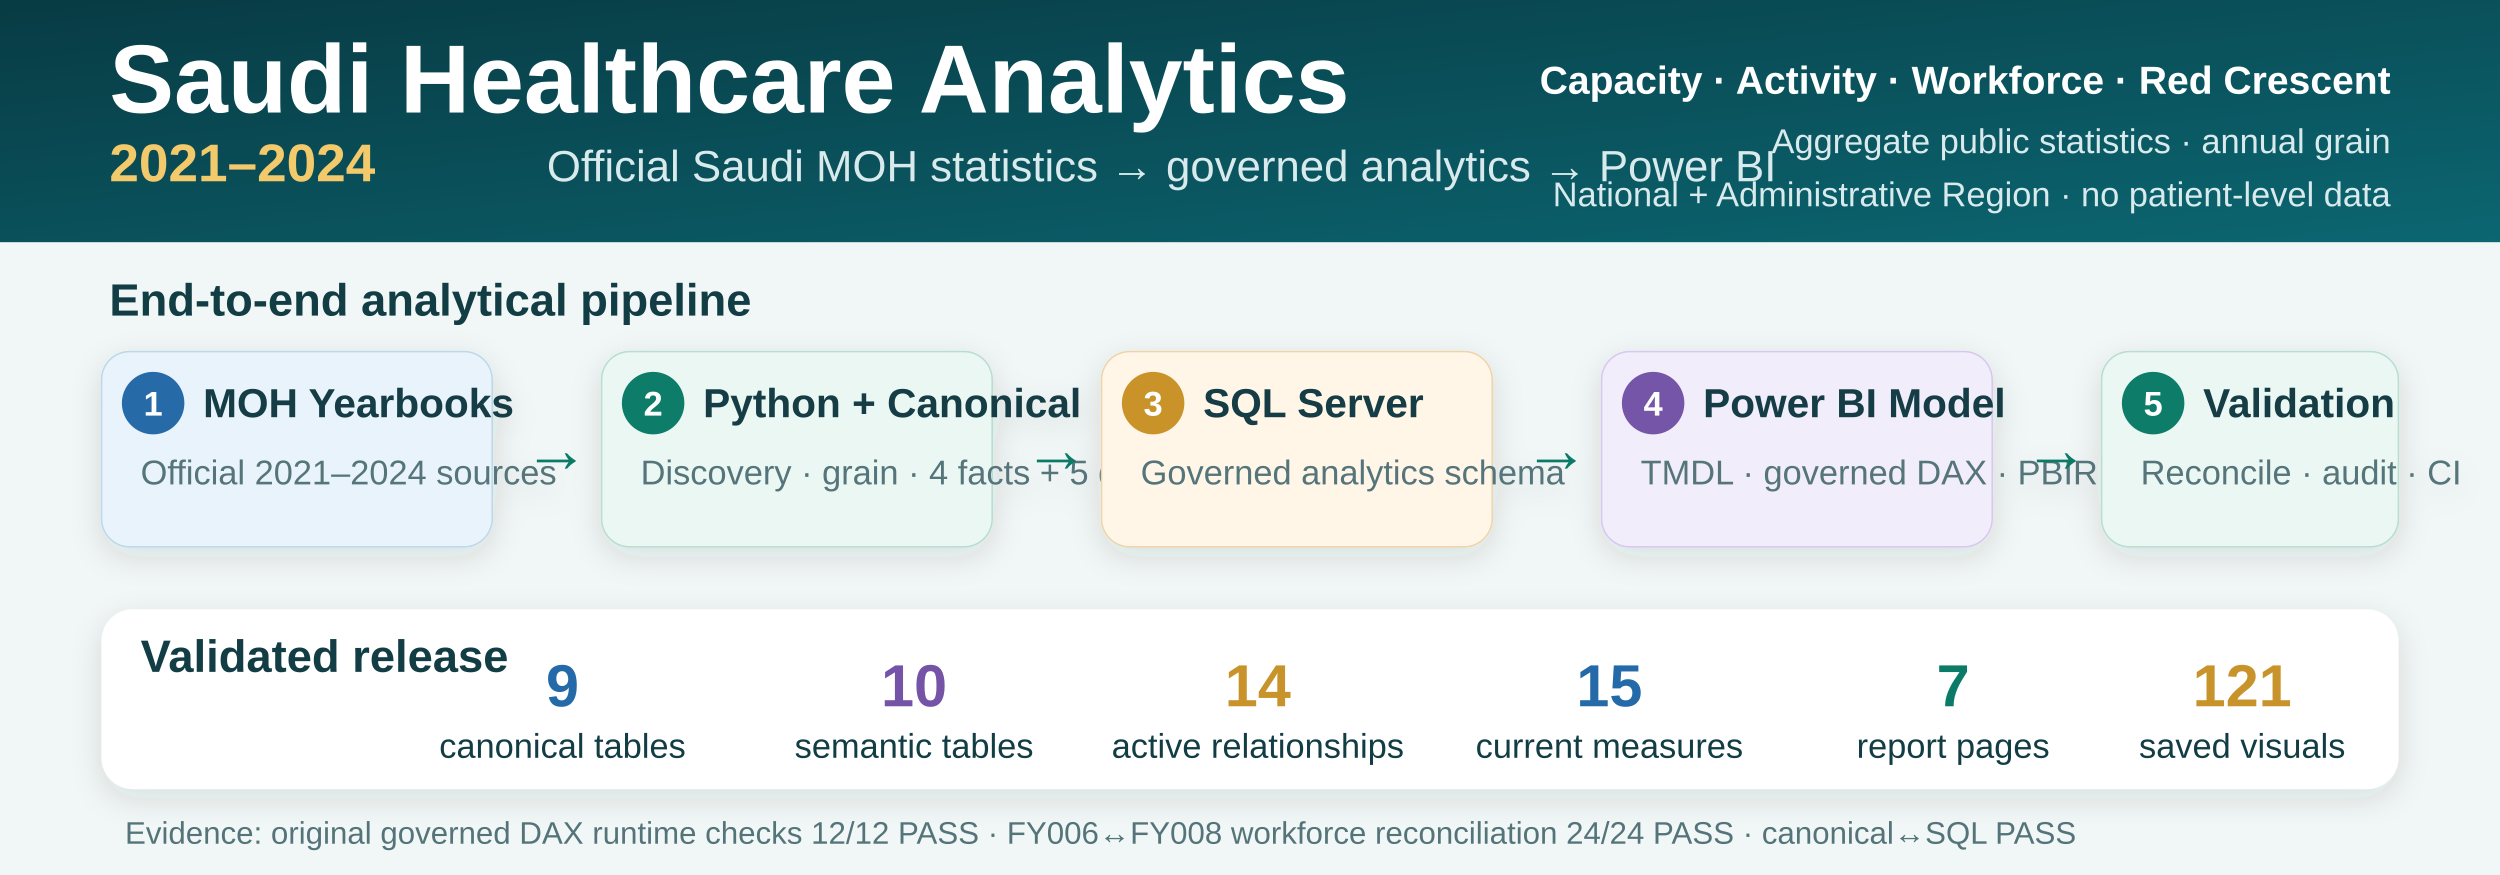
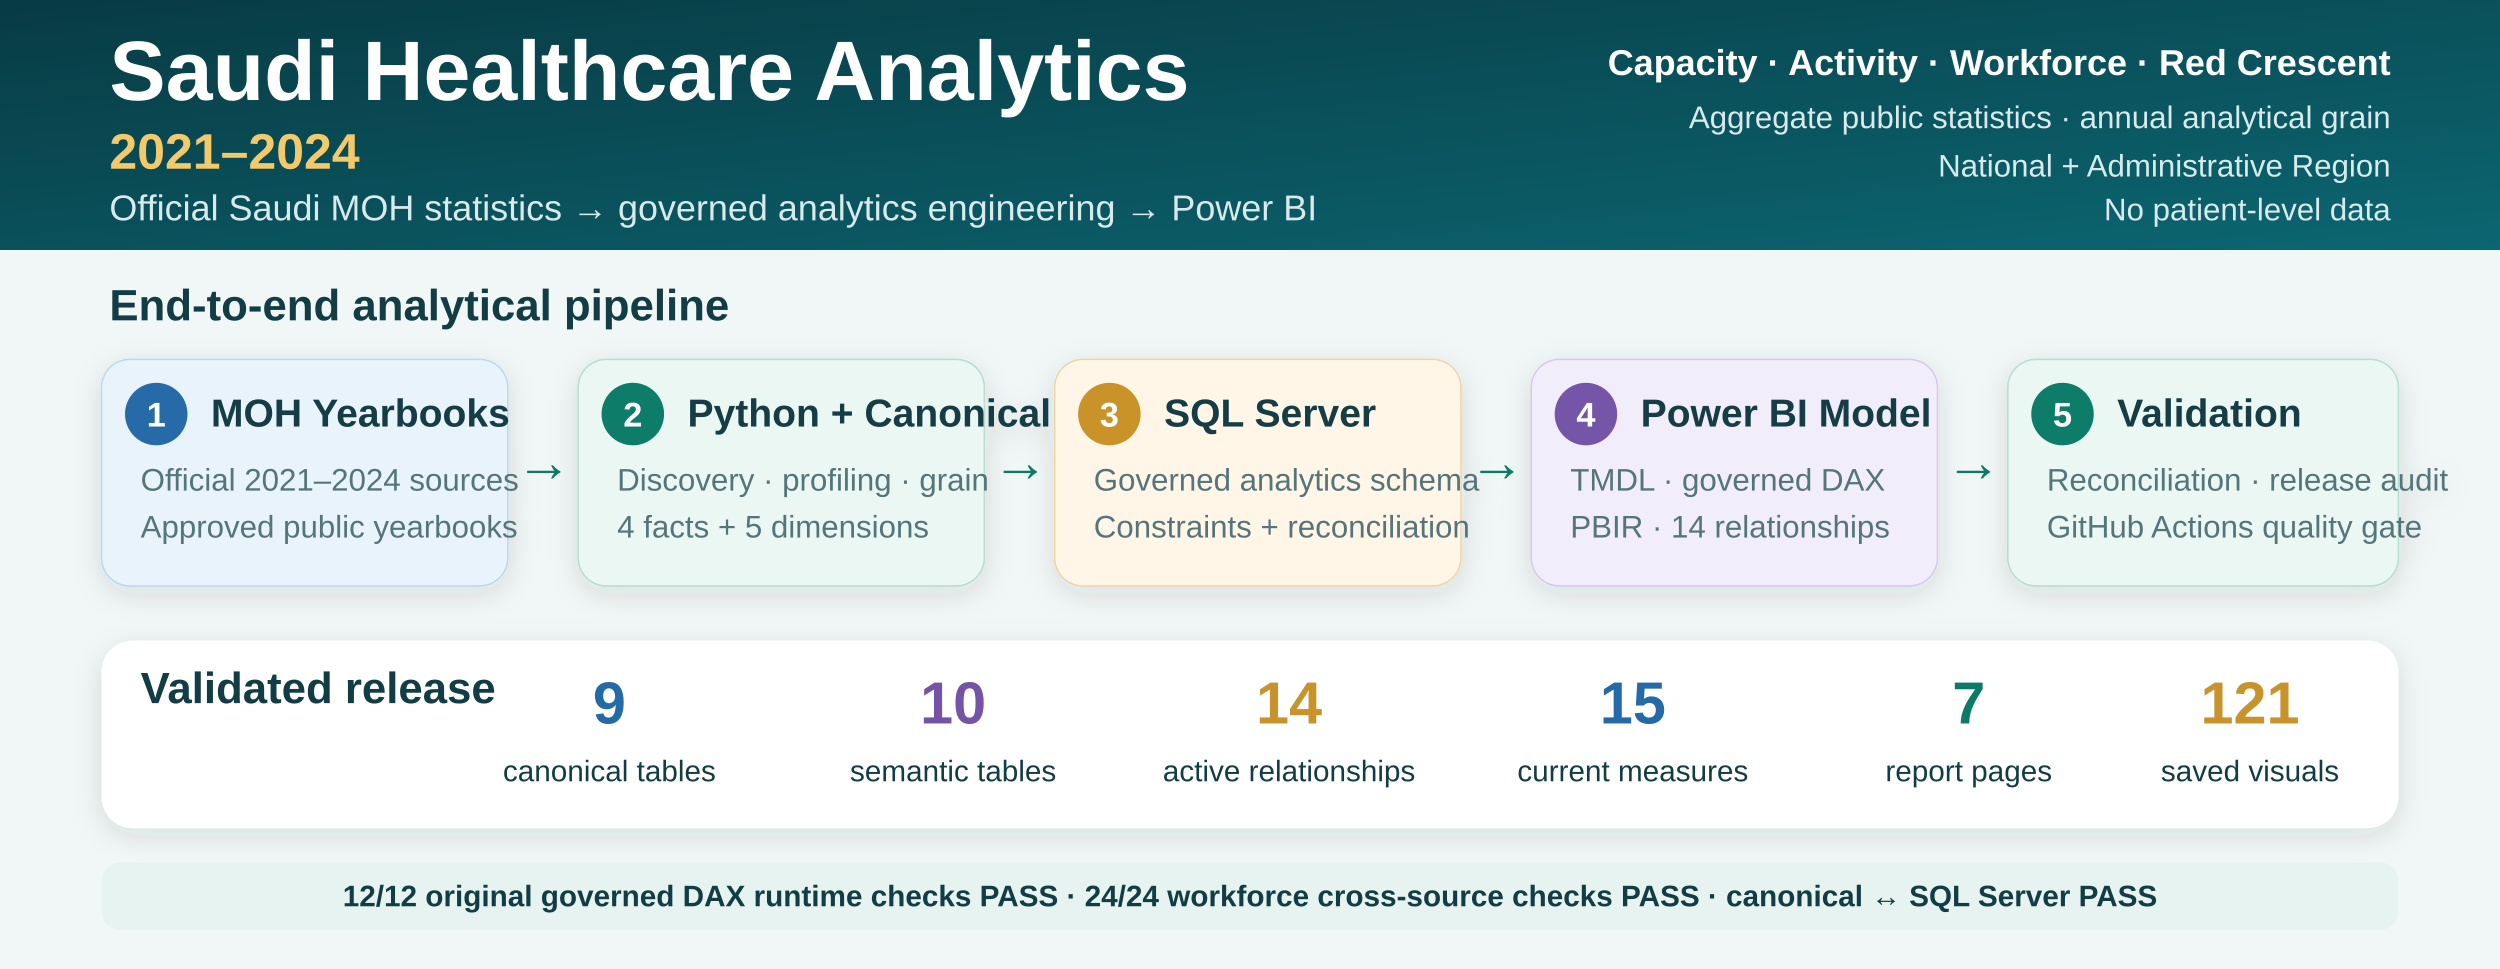
- <svg xmlns="http://www.w3.org/2000/svg" width="1600" height="560" viewBox="0 0 1600 560" role="img" aria-labelledby="title desc">
+ <svg xmlns="http://www.w3.org/2000/svg" width="1600" height="620" viewBox="0 0 1600 620" role="img" aria-labelledby="title desc">
  <defs>
    <linearGradient id="hero" x1="0" y1="0" x2="1" y2="1">
      <stop offset="0" stop-color="#083b44" />
      <stop offset="1" stop-color="#0b6671" />
    </linearGradient>
    <filter id="shadow" x="-20%" y="-20%" width="140%" height="140%">
-       <feDropShadow dx="0" dy="6" stdDeviation="10" flood-color="#0a3942" flood-opacity="0.12" />
+       <feDropShadow dx="0" dy="5" stdDeviation="9" flood-color="#0a3942" flood-opacity="0.12" />
    </filter>
    <style>
-       .font{font-family:Arial,Helvetica,sans-serif}
-       .white{fill:#ffffff}.light{fill:#d8eaec}.ink{fill:#123d44}.muted{fill:#54747a}
+       .f{font-family:Arial,Helvetica,sans-serif}
+       .white{fill:#fff}.light{fill:#d8eaec}.ink{fill:#123d44}.muted{fill:#54747a}
      .green{fill:#0b7b68}.blue{fill:#256aa8}.gold{fill:#c9932b}.purple{fill:#7554a7}
-       .title{font-size:62px;font-weight:700}.subtitle{font-size:28px}.section{font-size:29px;font-weight:700}
-       .step{font-size:26px;font-weight:700}.small{font-size:22px}.metric{font-size:38px;font-weight:700}
+       .h1{font-size:54px;font-weight:700}.year{font-size:32px;font-weight:700}.sub{font-size:23px}
+       .section{font-size:28px;font-weight:700}.step{font-size:25px;font-weight:700}.body{font-size:20px}
+       .metric{font-size:38px;font-weight:700}.mlabel{font-size:19px}
    </style>
  </defs>
-   <rect width="1600" height="560" fill="#f1f7f6" />
-   <rect width="1600" height="155" fill="url(#hero)" />
-   <text x="70" y="72" class="font white title">Saudi Healthcare Analytics</text>
-   <text x="70" y="116" class="font" font-size="34" font-weight="700" fill="#f2c96b">2021–2024</text>
-   <text x="350" y="116" class="font light subtitle">Official Saudi MOH statistics → governed analytics → Power BI</text>
-   <text x="1530" y="60" text-anchor="end" class="font white" font-size="25" font-weight="700">Capacity · Activity · Workforce · Red Crescent</text>
-   <text x="1530" y="98" text-anchor="end" class="font light small">Aggregate public statistics · annual grain</text>
-   <text x="1530" y="132" text-anchor="end" class="font light small">National + Administrative Region · no patient-level data</text>
-   <text x="70" y="202" class="font ink section">End-to-end analytical pipeline</text>
-   <g filter="url(#shadow)" class="font">
-     <rect x="65" y="225" width="250" height="125" rx="18" fill="#e9f3fb" stroke="#bdd8eb" />
-     <circle cx="98" cy="258" r="20" fill="#256aa8" />
-     <text x="98" y="266" text-anchor="middle" class="font white" font-size="22" font-weight="700">1</text>
-     <text x="130" y="267" class="font ink step">MOH Yearbooks</text>
-     <text x="90" y="310" class="font muted small">Official 2021–2024 sources</text>
-     <rect x="385" y="225" width="250" height="125" rx="18" fill="#eaf7f2" stroke="#b9ddce" />
-     <circle cx="418" cy="258" r="20" fill="#0b7b68" />
-     <text x="418" y="266" text-anchor="middle" class="font white" font-size="22" font-weight="700">2</text>
-     <text x="450" y="267" class="font ink step">Python + Canonical</text>
-     <text x="410" y="310" class="font muted small">Discovery · grain · 4 facts + 5 dims</text>
-     <rect x="705" y="225" width="250" height="125" rx="18" fill="#fff6e8" stroke="#efd4aa" />
-     <circle cx="738" cy="258" r="20" fill="#c9932b" />
-     <text x="738" y="266" text-anchor="middle" class="font white" font-size="22" font-weight="700">3</text>
-     <text x="770" y="267" class="font ink step">SQL Server</text>
-     <text x="730" y="310" class="font muted small">Governed analytics schema</text>
-     <rect x="1025" y="225" width="250" height="125" rx="18" fill="#f1edfb" stroke="#d8c7ef" />
-     <circle cx="1058" cy="258" r="20" fill="#7554a7" />
-     <text x="1058" y="266" text-anchor="middle" class="font white" font-size="22" font-weight="700">4</text>
-     <text x="1090" y="267" class="font ink step">Power BI Model</text>
-     <text x="1050" y="310" class="font muted small">TMDL · governed DAX · PBIR</text>
-     <rect x="1345" y="225" width="190" height="125" rx="18" fill="#eaf7f2" stroke="#b9ddce" />
-     <circle cx="1378" cy="258" r="20" fill="#0b7b68" />
-     <text x="1378" y="266" text-anchor="middle" class="font white" font-size="22" font-weight="700">5</text>
-     <text x="1410" y="267" class="font ink step">Validation</text>
-     <text x="1370" y="310" class="font muted small">Reconcile · audit · CI</text>
+   <rect width="1600" height="620" fill="#f1f7f6" />
+   <rect width="1600" height="160" fill="url(#hero)" />
+   <text x="70" y="64" class="f white h1">Saudi Healthcare Analytics</text>
+   <text x="70" y="108" class="f" fill="#f2c96b" font-size="32" font-weight="700">2021–2024</text>
+   <text x="70" y="141" class="f light sub">Official Saudi MOH statistics → governed analytics engineering → Power BI</text>
+   <g class="f" text-anchor="end">
+     <text x="1530" y="48" class="white" font-size="23" font-weight="700">Capacity · Activity · Workforce · Red Crescent</text>
+     <text x="1530" y="82" class="light" font-size="20">Aggregate public statistics · annual analytical grain</text>
+     <text x="1530" y="113" class="light" font-size="20">National + Administrative Region</text>
+     <text x="1530" y="141" class="light" font-size="20">No patient-level data</text>
  </g>
-   <g class="font" fill="#0b7b68" font-size="42" font-weight="700">
-     <text x="335" y="302">→</text>
-     <text x="655" y="302">→</text>
-     <text x="975" y="302">→</text>
-     <text x="1295" y="302">→</text>
+   <text x="70" y="205" class="f ink section">End-to-end analytical pipeline</text>
+   <g filter="url(#shadow)" class="f">
+     <rect x="65" y="230" width="260" height="145" rx="18" fill="#e9f3fb" stroke="#bdd8eb" />
+     <circle cx="100" cy="265" r="20" fill="#256aa8" />
+     <text x="100" y="273" text-anchor="middle" class="white" font-size="22" font-weight="700">1</text>
+     <text x="135" y="273" class="ink step">MOH Yearbooks</text>
+     <text x="90" y="314" class="muted body">Official 2021–2024 sources</text>
+     <text x="90" y="344" class="muted body">Approved public yearbooks</text>
+     <rect x="370" y="230" width="260" height="145" rx="18" fill="#eaf7f2" stroke="#b9ddce" />
+     <circle cx="405" cy="265" r="20" fill="#0b7b68" />
+     <text x="405" y="273" text-anchor="middle" class="white" font-size="22" font-weight="700">2</text>
+     <text x="440" y="273" class="ink step">Python + Canonical</text>
+     <text x="395" y="314" class="muted body">Discovery · profiling · grain</text>
+     <text x="395" y="344" class="muted body">4 facts + 5 dimensions</text>
+     <rect x="675" y="230" width="260" height="145" rx="18" fill="#fff6e8" stroke="#efd4aa" />
+     <circle cx="710" cy="265" r="20" fill="#c9932b" />
+     <text x="710" y="273" text-anchor="middle" class="white" font-size="22" font-weight="700">3</text>
+     <text x="745" y="273" class="ink step">SQL Server</text>
+     <text x="700" y="314" class="muted body">Governed analytics schema</text>
+     <text x="700" y="344" class="muted body">Constraints + reconciliation</text>
+     <rect x="980" y="230" width="260" height="145" rx="18" fill="#f1edfb" stroke="#d8c7ef" />
+     <circle cx="1015" cy="265" r="20" fill="#7554a7" />
+     <text x="1015" y="273" text-anchor="middle" class="white" font-size="22" font-weight="700">4</text>
+     <text x="1050" y="273" class="ink step">Power BI Model</text>
+     <text x="1005" y="314" class="muted body">TMDL · governed DAX</text>
+     <text x="1005" y="344" class="muted body">PBIR · 14 relationships</text>
+     <rect x="1285" y="230" width="250" height="145" rx="18" fill="#eaf7f2" stroke="#b9ddce" />
+     <circle cx="1320" cy="265" r="20" fill="#0b7b68" />
+     <text x="1320" y="273" text-anchor="middle" class="white" font-size="22" font-weight="700">5</text>
+     <text x="1355" y="273" class="ink step">Validation</text>
+     <text x="1310" y="314" class="muted body">Reconciliation · release audit</text>
+     <text x="1310" y="344" class="muted body">GitHub Actions quality gate</text>
+   </g>
+   <g class="f green" font-size="36" font-weight="700" text-anchor="middle">
+     <text x="348" y="308">→</text>
+     <text x="653" y="308">→</text>
+     <text x="958" y="308">→</text>
+     <text x="1263" y="308">→</text>
  </g>
  <g filter="url(#shadow)">
-     <rect x="65" y="390" width="1470" height="115" rx="20" fill="#ffffff" />
+     <rect x="65" y="410" width="1470" height="120" rx="20" fill="#fff" />
  </g>
-   <text x="90" y="430" class="font ink section">Validated release</text>
-   <g class="font" text-anchor="middle">
-     <text x="360" y="452" class="metric blue">9</text>
-     <text x="360" y="485" class="small ink">canonical tables</text>
-     <text x="585" y="452" class="metric purple">10</text>
-     <text x="585" y="485" class="small ink">semantic tables</text>
-     <text x="805" y="452" class="metric gold">14</text>
-     <text x="805" y="485" class="small ink">active relationships</text>
-     <text x="1030" y="452" class="metric blue">15</text>
-     <text x="1030" y="485" class="small ink">current measures</text>
-     <text x="1250" y="452" class="metric green">7</text>
-     <text x="1250" y="485" class="small ink">report pages</text>
-     <text x="1435" y="452" class="metric gold">121</text>
-     <text x="1435" y="485" class="small ink">saved visuals</text>
+   <text x="90" y="450" class="f ink section">Validated release</text>
+   <g class="f" text-anchor="middle">
+     <text x="390" y="463" class="metric blue">9</text>
+     <text x="390" y="500" class="mlabel ink">canonical tables</text>
+     <text x="610" y="463" class="metric purple">10</text>
+     <text x="610" y="500" class="mlabel ink">semantic tables</text>
+     <text x="825" y="463" class="metric gold">14</text>
+     <text x="825" y="500" class="mlabel ink">active relationships</text>
+     <text x="1045" y="463" class="metric blue">15</text>
+     <text x="1045" y="500" class="mlabel ink">current measures</text>
+     <text x="1260" y="463" class="metric green">7</text>
+     <text x="1260" y="500" class="mlabel ink">report pages</text>
+     <text x="1440" y="463" class="metric gold">121</text>
+     <text x="1440" y="500" class="mlabel ink">saved visuals</text>
  </g>
-   <text x="80" y="540" class="font muted" font-size="20">Evidence: original governed DAX runtime checks 12/12 PASS · FY006↔FY008 workforce reconciliation 24/24 PASS · canonical↔SQL PASS</text>
+   <rect x="65" y="552" width="1470" height="43" rx="12" fill="#e6f3f0" />
+   <text x="800" y="580" text-anchor="middle" class="f ink" font-size="19" font-weight="700">12/12 original governed DAX runtime checks PASS · 24/24 workforce cross-source checks PASS · canonical ↔ SQL Server PASS</text>
</svg>
